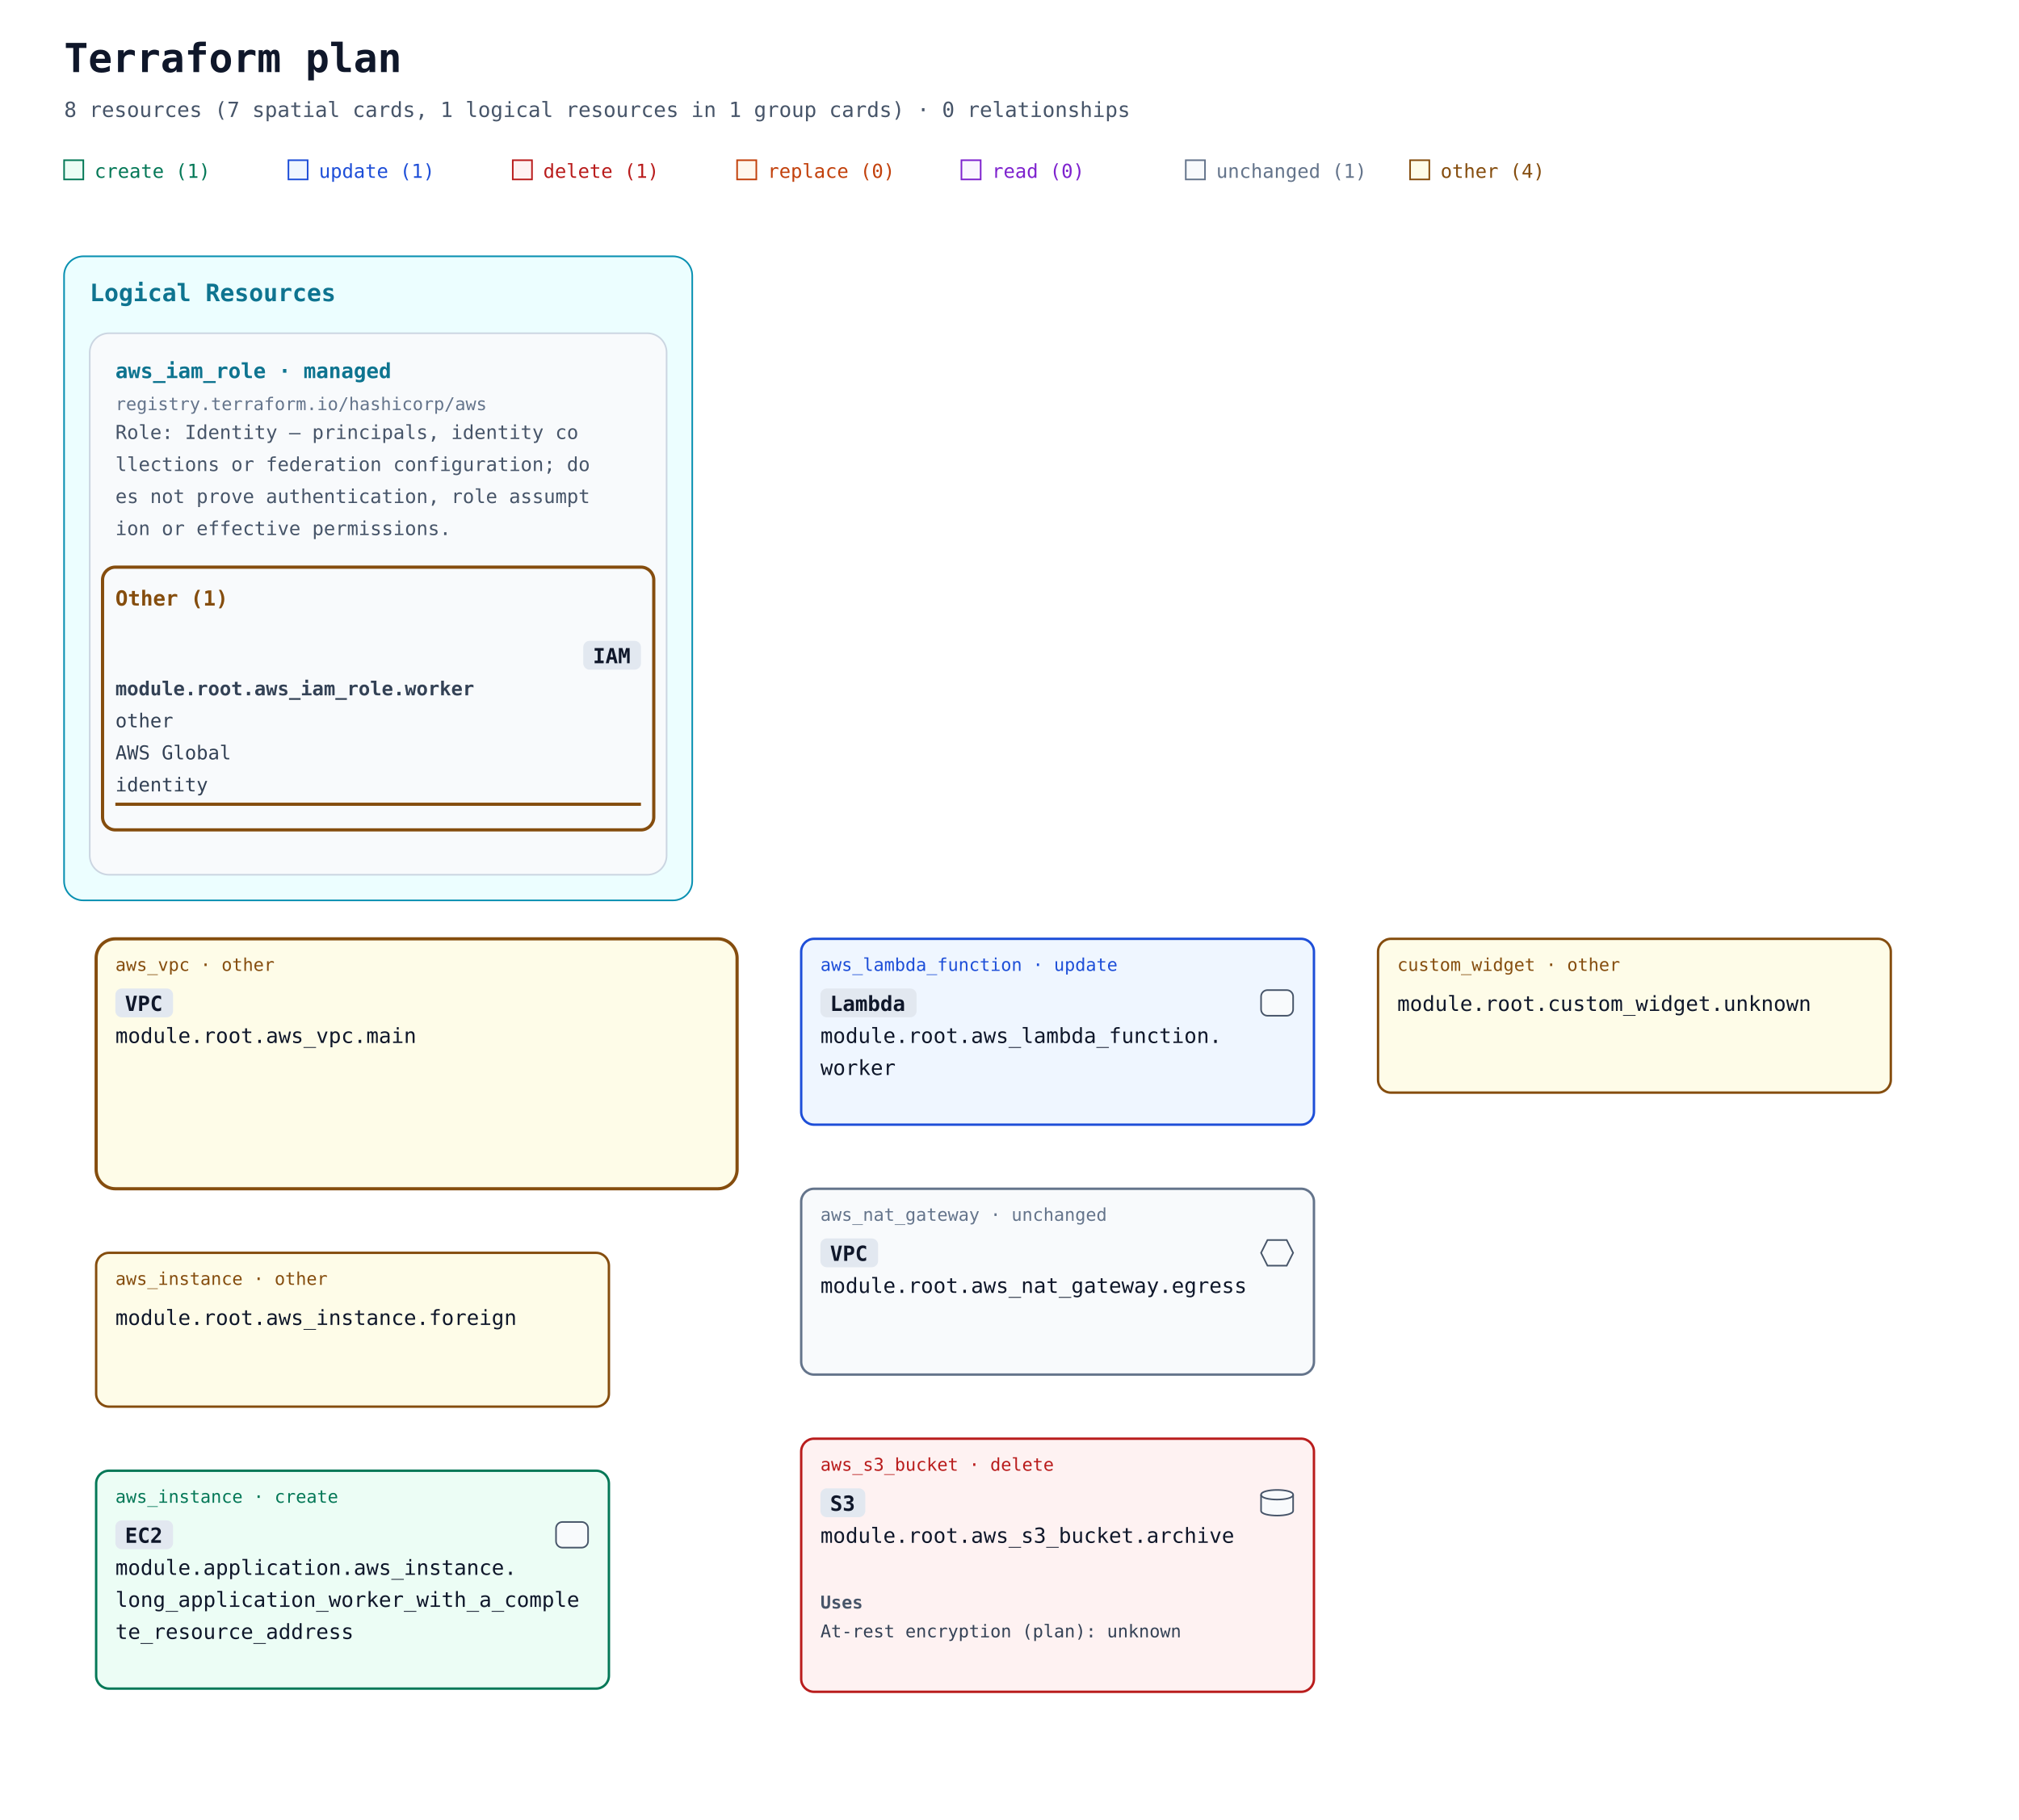
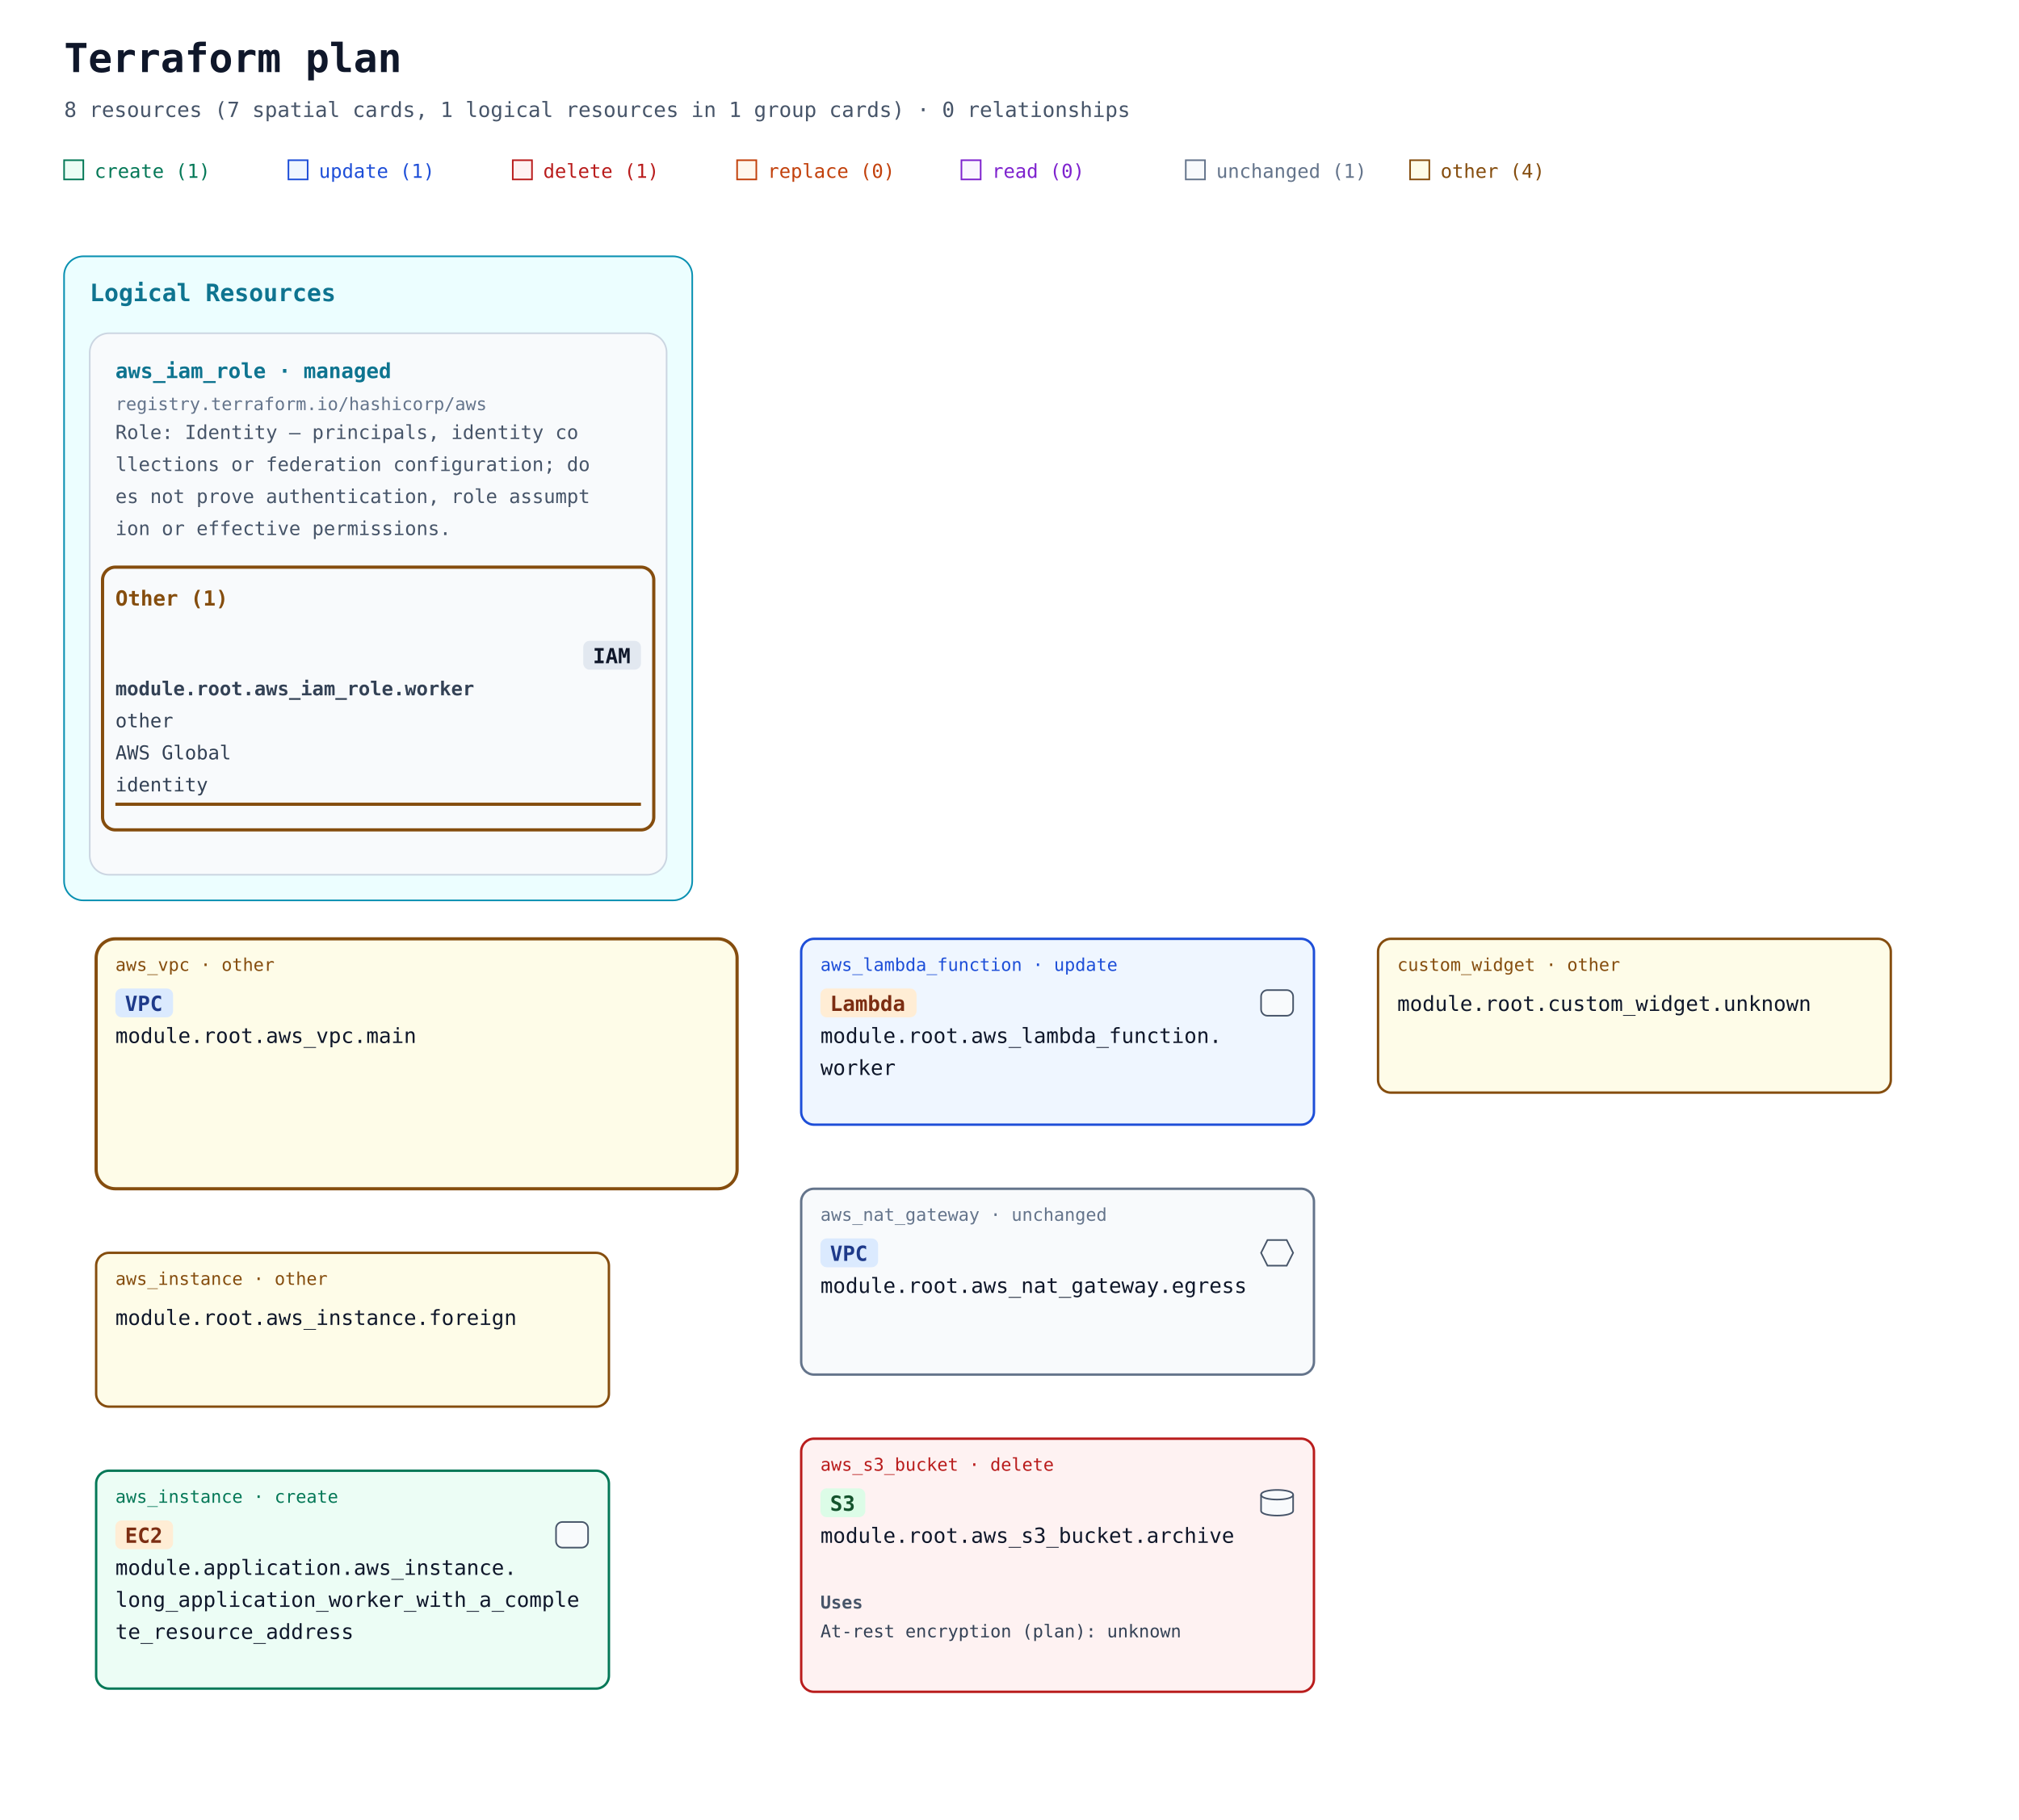
<svg xmlns="http://www.w3.org/2000/svg" width="1260" height="1136" viewBox="0 0 1260 1136" role="img" aria-labelledby="title description">
  <defs>
    <marker id="arrow" viewBox="0 0 10 10" refX="9" refY="5" markerWidth="7" markerHeight="7" markerUnits="userSpaceOnUse" orient="auto-start-reverse">
      <path d="M 0 0 L 10 5 L 0 10 z" fill="#94a3b8" />
    </marker>
  </defs>
  <rect width="100%" height="100%" fill="#ffffff" />
  <g font-family="ui-monospace, SFMono-Regular, Consolas, monospace">
    <text x="40" y="45" font-size="25" font-weight="700" fill="#0f172a">Terraform plan</text>
    <text x="40" y="73" font-size="13" fill="#475569">8 resources (7 spatial cards, 1 logical resources in 1 group cards) · 0 relationships</text>
    <rect x="40" y="100" width="12" height="12" fill="#ecfdf5" stroke="#047857" />
    <text x="59" y="111" font-size="12" fill="#047857">create (1)</text>
    <rect x="180" y="100" width="12" height="12" fill="#eff6ff" stroke="#1d4ed8" />
    <text x="199" y="111" font-size="12" fill="#1d4ed8">update (1)</text>
    <rect x="320" y="100" width="12" height="12" fill="#fef2f2" stroke="#b91c1c" />
    <text x="339" y="111" font-size="12" fill="#b91c1c">delete (1)</text>
    <rect x="460" y="100" width="12" height="12" fill="#fff7ed" stroke="#c2410c" />
    <text x="479" y="111" font-size="12" fill="#c2410c">replace (0)</text>
    <rect x="600" y="100" width="12" height="12" fill="#faf5ff" stroke="#7e22ce" />
    <text x="619" y="111" font-size="12" fill="#7e22ce">read (0)</text>
    <rect x="740" y="100" width="12" height="12" fill="#f8fafc" stroke="#64748b" />
    <text x="759" y="111" font-size="12" fill="#64748b">unchanged (1)</text>
    <rect x="880" y="100" width="12" height="12" fill="#fefce8" stroke="#854d0e" />
    <text x="899" y="111" font-size="12" fill="#854d0e">other (4)</text>
    <g data-annotation-area="true">
      <g data-annotation-card="true" transform="translate(40 160)">
        <rect width="392" height="402" rx="12" fill="#f8fafc" stroke="#cbd5e1" />
        <g data-annotation-section="Logical Resources">
          <rect width="392" height="402" rx="12" fill="#ecfeff" stroke="#0891b2" />
          <text x="16" y="28" font-size="15" font-weight="700" fill="#0e7490">Logical Resources</text>
          <g data-annotation-card="true" transform="translate(16 48)">
            <rect width="360" height="338" rx="12" fill="#f8fafc" stroke="#cbd5e1" />
            <g data-logical-group="true" data-provider-source="registry.terraform.io/hashicorp/aws" data-resource-type="aws_iam_role" data-mode="managed">
              <text x="16" y="28" font-size="13" font-weight="700" fill="#0e7490">aws_iam_role · managed</text>
              <text x="16" y="48" font-size="11" fill="#64748b">registry.terraform.io/hashicorp/aws</text>
              <text data-role-explanation="true" x="16" y="66" font-size="12" fill="#475569" xml:space="preserve">Role: Identity — principals, identity co</text>
              <text data-role-explanation="true" x="16" y="86" font-size="12" fill="#475569" xml:space="preserve">llections or federation configuration; do</text>
              <text data-role-explanation="true" x="16" y="106" font-size="12" fill="#475569" xml:space="preserve">es not prove authentication, role assumpt</text>
              <text data-role-explanation="true" x="16" y="126" font-size="12" fill="#475569" xml:space="preserve">ion or effective permissions.</text>
              <g data-action-section="other">
                <rect x="8" y="146" width="344" height="164" rx="8" fill="none" stroke="#854d0e" stroke-width="2" />
                <text x="16" y="170" font-size="13" font-weight="700" fill="#854d0e">Other (1)</text>
                <g id="resource-6177735f69616d5f726f6c652e776f726b6572-current" data-architecture-id="terraform:6177735f69616d5f726f6c652e776f726b6572-current" data-entity-kind="terraform" data-placement="logical" data-terraform-address="aws_iam_role.worker" data-qualified-address="module.root.aws_iam_role.worker" data-mode="managed" transform="translate(0 178)" data-role="identity">
-                   <rect data-service-badge="true" data-service-full-name="AWS Identity and Access Management" x="308" y="14" width="36" height="18" rx="4" fill="#e2e8f0" />
+                   <rect data-service-badge="true" data-service-category="neutral" data-service-full-name="AWS Identity and Access Management" x="308" y="14" width="36" height="18" rx="4" fill="#e2e8f0" />
                  <text data-service-name="true" x="314" y="28" font-size="13" font-weight="700" fill="#0f172a" xml:space="preserve">IAM</text>
                  <text x="16" y="48" font-size="12" fill="#334155" xml:space="preserve" font-weight="700">module.root.aws_iam_role.worker</text>
                  <text x="16" y="68" font-size="12" fill="#334155" xml:space="preserve">other</text>
                  <text x="16" y="88" font-size="12" fill="#334155" xml:space="preserve">AWS Global</text>
                  <text x="16" y="108" font-size="12" fill="#334155" xml:space="preserve">identity</text>
                  <line data-resource-underline="true" x1="16" y1="116" x2="344" y2="116" stroke="#854d0e" stroke-width="2" />
                </g>
              </g>
            </g>
          </g>
        </g>
      </g>
    </g>
    <g data-architecture="true" transform="translate(0 426)">
      <g data-container="resource-6177735f7670632e6d61696e-current">
        <rect x="60" y="160" width="400" height="156" rx="12" fill="#fefce8" stroke="#854d0e" stroke-width="2" data-mode="managed" />
      </g>
      <g id="resource-6177735f696e7374616e63652e666f726569676e-current" data-architecture-id="terraform:6177735f696e7374616e63652e666f726569676e-current" data-qualified-address="module.root.aws_instance.foreign" data-terraform-address="aws_instance.foreign">
        <rect x="60" y="356" width="320" height="96" rx="8" fill="#fefce8" stroke="#854d0e" stroke-width="1.5" data-mode="managed" />
        <text x="72" y="376" font-size="11" fill="#854d0e">aws_instance · other</text>
        <text x="72" y="401" font-size="13" fill="#0f172a" xml:space="preserve">module.root.aws_instance.foreign</text>
        <text x="72" y="440" font-size="10" fill="#64748b" />
      </g>
      <g id="resource-6177735f6c616d6264615f66756e6374696f6e2e776f726b6572-current" data-architecture-id="terraform:6177735f6c616d6264615f66756e6374696f6e2e776f726b6572-current" data-qualified-address="module.root.aws_lambda_function.worker" data-terraform-address="aws_lambda_function.worker">
        <rect x="500" y="160" width="320" height="116" rx="8" fill="#eff6ff" stroke="#1d4ed8" stroke-width="1.5" data-mode="managed" />
        <text x="512" y="180" font-size="11" fill="#1d4ed8">aws_lambda_function · update</text>
-         <rect data-service-badge="true" data-service-full-name="AWS Lambda" x="512" y="191" width="60" height="18" rx="4" fill="#e2e8f0" />
-         <text data-service-name="true" x="518" y="205" font-size="13" font-weight="700" fill="#0f172a" xml:space="preserve">Lambda</text>
+         <rect data-service-badge="true" data-service-category="compute" data-service-full-name="AWS Lambda" x="512" y="191" width="60" height="18" rx="4" fill="#ffedd5" />
+         <text data-service-name="true" x="518" y="205" font-size="13" font-weight="700" fill="#7c2d12" xml:space="preserve">Lambda</text>
        <g data-role-shape="execution" transform="translate(786 191)" role="img" aria-label="Visual role: execution" pointer-events="none" fill="#f8fafc" stroke="#475569" stroke-width="1">
          <rect x="1" y="1" width="20" height="16" rx="4" />
        </g>
        <text x="512" y="225" font-size="13" fill="#0f172a" xml:space="preserve">module.root.aws_lambda_function.</text>
        <text x="512" y="245" font-size="13" fill="#0f172a" xml:space="preserve">worker</text>
        <text x="512" y="264" font-size="10" fill="#64748b" />
      </g>
      <g id="resource-6177735f6e61745f676174657761792e656772657373-current" data-architecture-id="terraform:6177735f6e61745f676174657761792e656772657373-current" data-qualified-address="module.root.aws_nat_gateway.egress" data-terraform-address="aws_nat_gateway.egress">
        <rect x="500" y="316" width="320" height="116" rx="8" fill="#f8fafc" stroke="#64748b" stroke-width="1.5" data-mode="managed" />
        <text x="512" y="336" font-size="11" fill="#64748b">aws_nat_gateway · unchanged</text>
-         <rect data-service-badge="true" data-service-full-name="Amazon VPC" x="512" y="347" width="36" height="18" rx="4" fill="#e2e8f0" />
-         <text data-service-name="true" x="518" y="361" font-size="13" font-weight="700" fill="#0f172a" xml:space="preserve">VPC</text>
+         <rect data-service-badge="true" data-service-category="network" data-service-full-name="Amazon VPC" x="512" y="347" width="36" height="18" rx="4" fill="#dbeafe" />
+         <text data-service-name="true" x="518" y="361" font-size="13" font-weight="700" fill="#1e3a8a" xml:space="preserve">VPC</text>
        <g data-role-shape="network" transform="translate(786 347)" role="img" aria-label="Visual role: network" pointer-events="none" fill="#f8fafc" stroke="#475569" stroke-width="1">
          <path d="M5 1 H17 L21 9 L17 17 H5 L1 9 Z" />
        </g>
        <text x="512" y="381" font-size="13" fill="#0f172a" xml:space="preserve">module.root.aws_nat_gateway.egress</text>
        <text x="512" y="420" font-size="10" fill="#64748b" />
      </g>
      <g id="resource-6177735f73335f6275636b65742e61726368697665-current" data-architecture-id="terraform:6177735f73335f6275636b65742e61726368697665-current" data-qualified-address="module.root.aws_s3_bucket.archive" data-terraform-address="aws_s3_bucket.archive">
        <rect x="500" y="472" width="320" height="158" rx="8" fill="#fef2f2" stroke="#b91c1c" stroke-width="1.5" data-mode="managed" />
        <text x="512" y="492" font-size="11" fill="#b91c1c">aws_s3_bucket · delete</text>
-         <rect data-service-badge="true" data-service-full-name="Amazon S3" x="512" y="503" width="28" height="18" rx="4" fill="#e2e8f0" />
-         <text data-service-name="true" x="518" y="517" font-size="13" font-weight="700" fill="#0f172a" xml:space="preserve">S3</text>
+         <rect data-service-badge="true" data-service-category="storage" data-service-full-name="Amazon S3" x="512" y="503" width="28" height="18" rx="4" fill="#dcfce7" />
+         <text data-service-name="true" x="518" y="517" font-size="13" font-weight="700" fill="#14532d" xml:space="preserve">S3</text>
        <g data-role-shape="data-store" transform="translate(786 503)" role="img" aria-label="Visual role: data-store" pointer-events="none" fill="#f8fafc" stroke="#475569" stroke-width="1">
          <path d="M1 4 C1 0 21 0 21 4 V14 C21 18 1 18 1 14 Z" />
          <path d="M1 4 C1 8 21 8 21 4" fill="none" />
        </g>
        <text x="512" y="537" font-size="13" fill="#0f172a" xml:space="preserve">module.root.aws_s3_bucket.archive</text>
        <g data-resource-references="true">
          <text x="512" y="578" font-size="11" font-weight="700" fill="#475569">Uses</text>
          <g>
            <text x="512" y="596" font-size="11" fill="#334155" xml:space="preserve">At-rest encryption (plan): unknown</text>
          </g>
        </g>
        <text x="512" y="618" font-size="10" fill="#64748b" />
      </g>
      <g id="resource-6177735f7670632e6d61696e-current" data-architecture-id="terraform:6177735f7670632e6d61696e-current" data-qualified-address="module.root.aws_vpc.main" data-terraform-address="aws_vpc.main">
        <text x="72" y="180" font-size="11" fill="#854d0e">aws_vpc · other</text>
-         <rect data-service-badge="true" data-service-full-name="Amazon VPC" x="72" y="191" width="36" height="18" rx="4" fill="#e2e8f0" />
-         <text data-service-name="true" x="78" y="205" font-size="13" font-weight="700" fill="#0f172a" xml:space="preserve">VPC</text>
+         <rect data-service-badge="true" data-service-category="network" data-service-full-name="Amazon VPC" x="72" y="191" width="36" height="18" rx="4" fill="#dbeafe" />
+         <text data-service-name="true" x="78" y="205" font-size="13" font-weight="700" fill="#1e3a8a" xml:space="preserve">VPC</text>
        <text x="72" y="225" font-size="13" fill="#0f172a" xml:space="preserve">module.root.aws_vpc.main</text>
        <text x="72" y="264" font-size="10" fill="#64748b" />
      </g>
      <g id="resource-637573746f6d5f7769646765742e756e6b6e6f776e-current" data-architecture-id="terraform:637573746f6d5f7769646765742e756e6b6e6f776e-current" data-qualified-address="module.root.custom_widget.unknown" data-terraform-address="custom_widget.unknown">
        <rect x="860" y="160" width="320" height="96" rx="8" fill="#fefce8" stroke="#854d0e" stroke-width="1.5" data-mode="managed" />
        <text x="872" y="180" font-size="11" fill="#854d0e">custom_widget · other</text>
        <text x="872" y="205" font-size="13" fill="#0f172a" xml:space="preserve">module.root.custom_widget.unknown</text>
        <text x="872" y="244" font-size="10" fill="#64748b" />
      </g>
      <g id="resource-6d6f64756c652e6170706c69636174696f6e2e6177735f696e7374616e63652e6c6f6e675f6170706c69636174696f6e5f776f726b65725f776974685f615f636f6d706c6574655f7265736f757263655f61646472657373-current" data-architecture-id="terraform:6d6f64756c652e6170706c69636174696f6e2e6177735f696e7374616e63652e6c6f6e675f6170706c69636174696f6e5f776f726b65725f776974685f615f636f6d706c6574655f7265736f757263655f61646472657373-current" data-qualified-address="module.application.aws_instance.long_application_worker_with_a_complete_resource_address" data-terraform-address="module.application.aws_instance.long_application_worker_with_a_complete_resource_address">
        <rect x="60" y="492" width="320" height="136" rx="8" fill="#ecfdf5" stroke="#047857" stroke-width="1.5" data-mode="managed" />
        <text x="72" y="512" font-size="11" fill="#047857">aws_instance · create</text>
-         <rect data-service-badge="true" data-service-full-name="Amazon EC2" x="72" y="523" width="36" height="18" rx="4" fill="#e2e8f0" />
-         <text data-service-name="true" x="78" y="537" font-size="13" font-weight="700" fill="#0f172a" xml:space="preserve">EC2</text>
+         <rect data-service-badge="true" data-service-category="compute" data-service-full-name="Amazon EC2" x="72" y="523" width="36" height="18" rx="4" fill="#ffedd5" />
+         <text data-service-name="true" x="78" y="537" font-size="13" font-weight="700" fill="#7c2d12" xml:space="preserve">EC2</text>
        <g data-role-shape="execution" transform="translate(346 523)" role="img" aria-label="Visual role: execution" pointer-events="none" fill="#f8fafc" stroke="#475569" stroke-width="1">
          <rect x="1" y="1" width="20" height="16" rx="4" />
        </g>
        <text x="72" y="557" font-size="13" fill="#0f172a" xml:space="preserve">module.application.aws_instance.</text>
        <text x="72" y="577" font-size="13" fill="#0f172a" xml:space="preserve">long_application_worker_with_a_comple</text>
        <text x="72" y="597" font-size="13" fill="#0f172a" xml:space="preserve">te_resource_address</text>
        <text x="72" y="616" font-size="10" fill="#64748b" />
      </g>
    </g>
  </g>
</svg>
